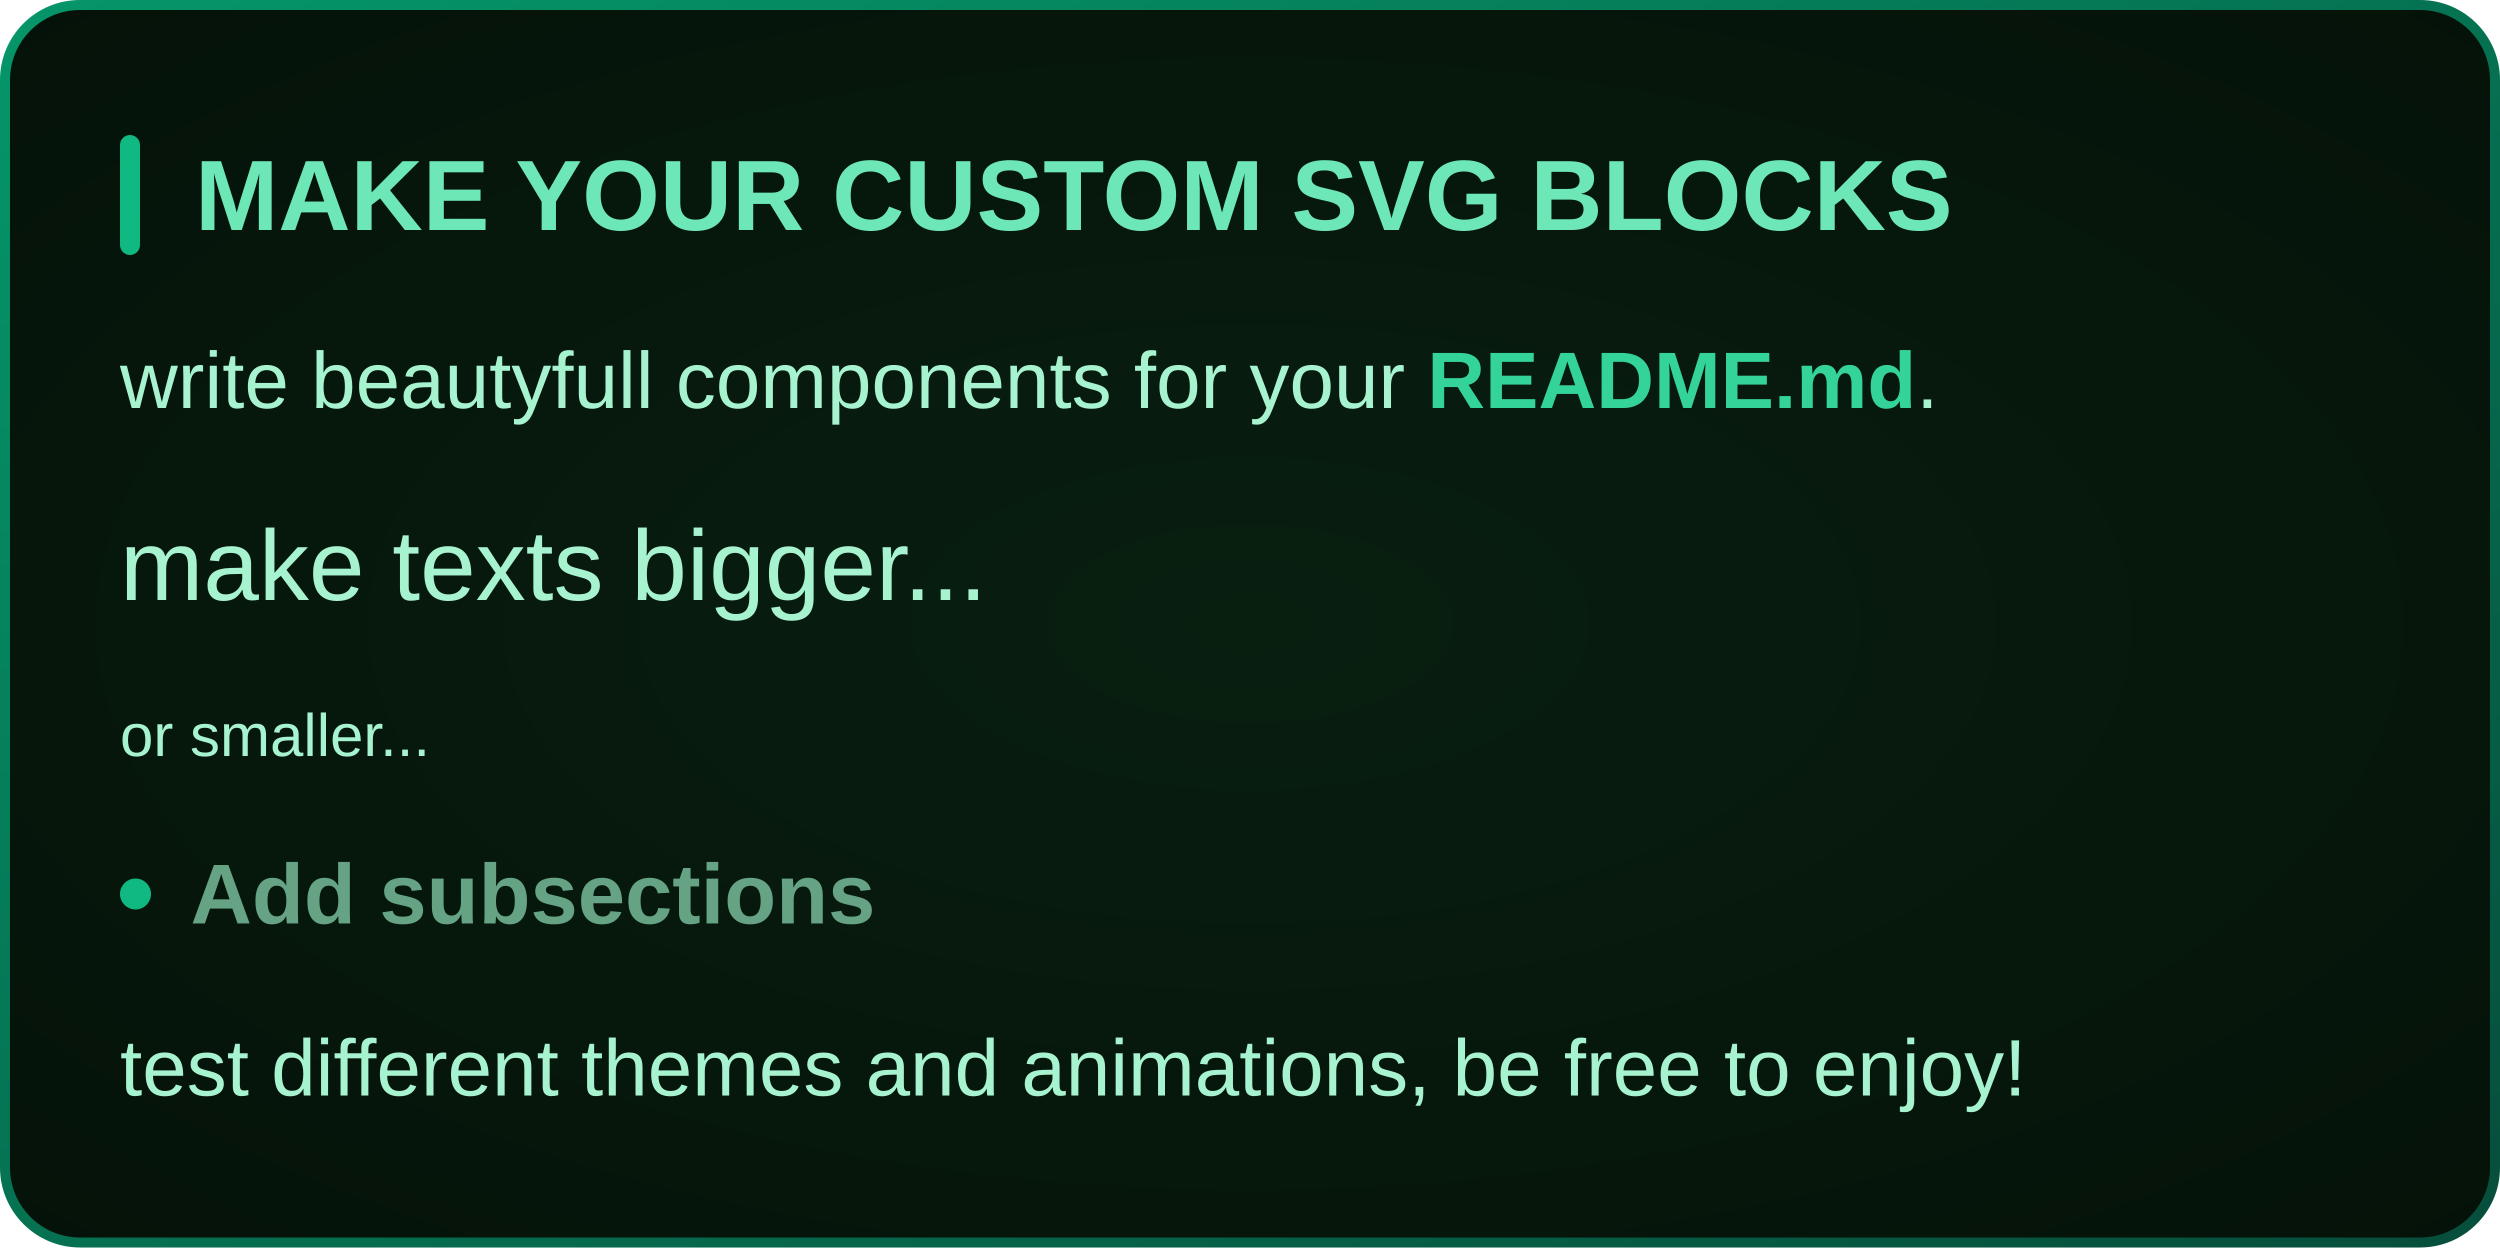
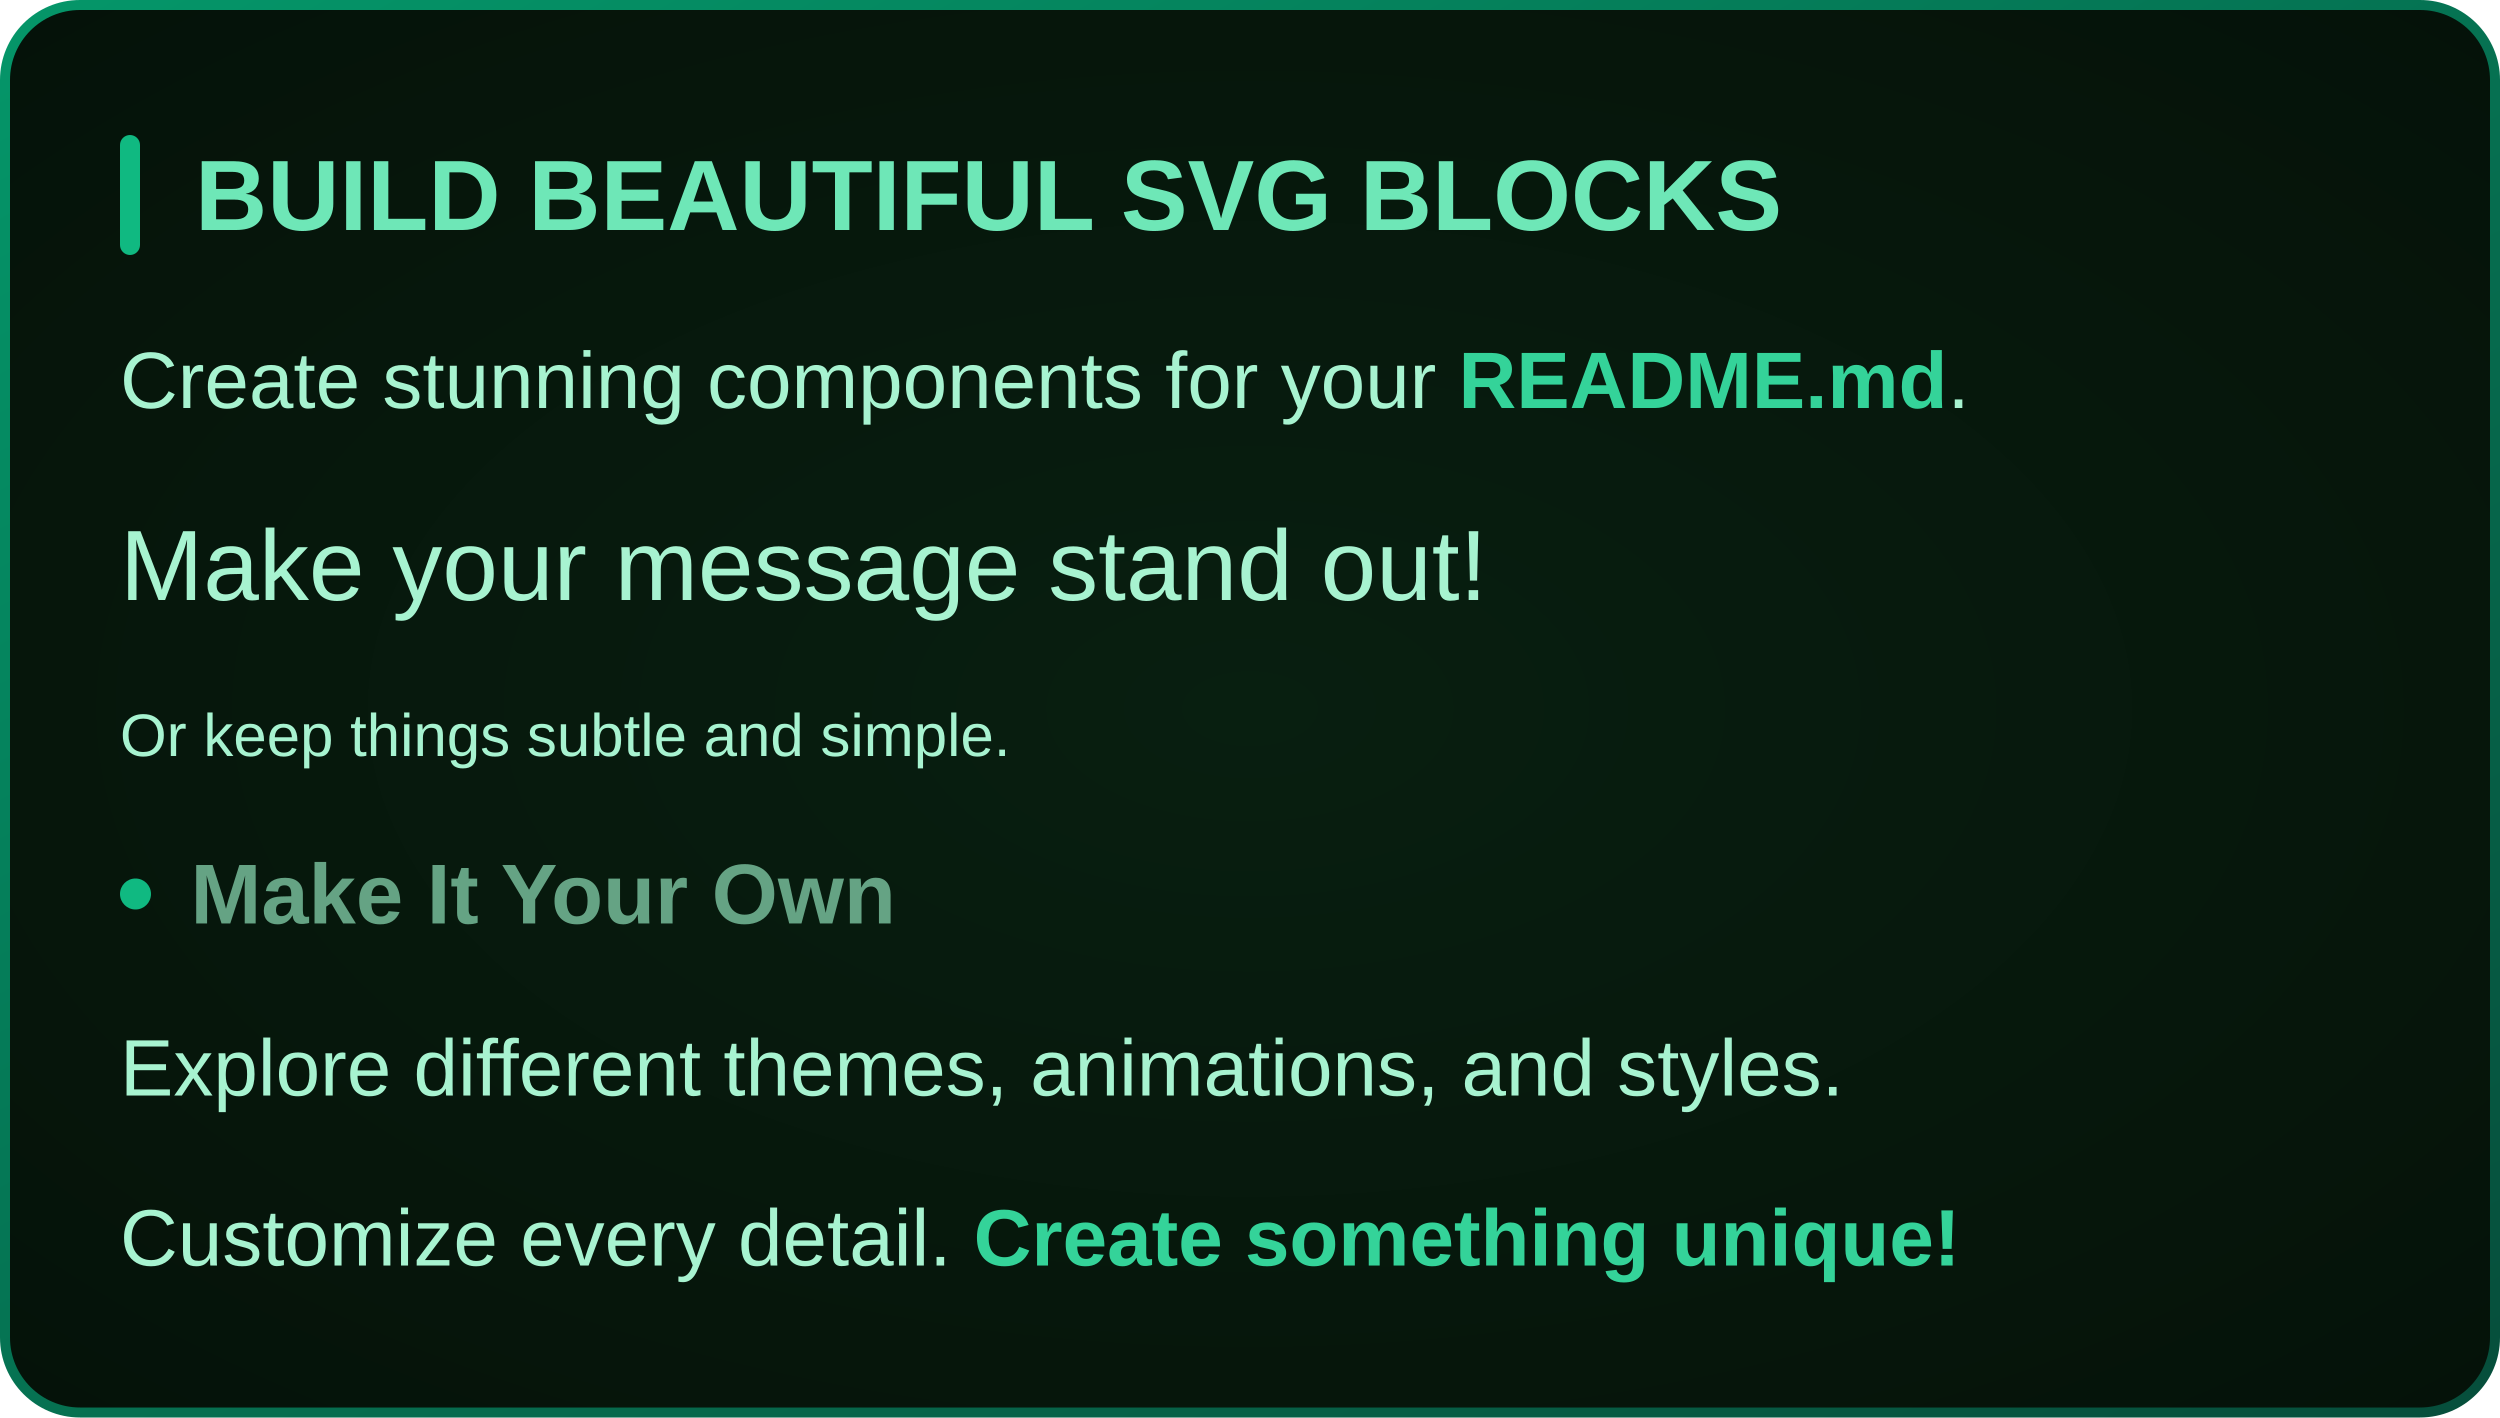
- <svg xmlns="http://www.w3.org/2000/svg" width="500" height="249.5" viewBox="0 0 500 249.5">
+ <svg xmlns="http://www.w3.org/2000/svg" width="500" height="283.5" viewBox="0 0 500 283.5">
  <style>
@keyframes entry {
  from { opacity: 0; transform: translateY(-24px); }
  to { opacity: 1; transform: none; }
}
.entry {
  animation: entry 0.8s ease-out both;
  transform-box: fill-box;
  transform-origin: center;
}
@media (prefers-reduced-motion: reduce) {
  .entry { animation: none; }
}
</style>
  <g class="entry">
    <defs>
      <radialGradient id="background" cx="0.5" cy="0.5" r="0.7">
        <stop offset="0" stop-color="#081F10" />
        <stop offset="1" stop-color="#051209" />
      </radialGradient>
      <linearGradient id="border" x1="0" y1="0" x2="1" y2="1">
        <stop offset="0" stop-color="#059669" />
        <stop offset="1" stop-color="#064E3B" />
      </linearGradient>
    </defs>
-     <rect x="1" y="1" width="498" height="247.5" rx="15" fill="url(#background)" stroke="none" stroke-width="2" />
-     <rect x="1" y="1" width="498" height="247.5" rx="15" fill="none" stroke="url(#border)" stroke-width="2" />
+     <rect x="1" y="1" width="498" height="281.5" rx="15" fill="url(#background)" stroke="none" stroke-width="2" />
+     <rect x="1" y="1" width="498" height="281.5" rx="15" fill="none" stroke="url(#border)" stroke-width="2" />
    <g font-family="Arial, Helvetica, sans-serif">
      <rect x="24.0" y="27.0" width="4" height="24.0" rx="2" fill="#10B981" />
-       <text x="39.0" y="46.0" font-size="20" fill="#6EE7B7" font-weight="700">MAKE YOUR CUSTOM SVG BLOCKS</text>
-       <text x="24.0" y="81.6" font-size="16" fill="#A7F3D0">write beautyfull components for your <tspan fill="#34D399" font-weight="700">README.md</tspan>.</text>
-       <text x="24.0" y="120.0" font-size="20" fill="#A7F3D0">make texts bigger...</text>
-       <text x="24.0" y="151.2" font-size="12" fill="#A7F3D0">or smaller...</text>
+       <text x="39.0" y="46.0" font-size="20" fill="#6EE7B7" font-weight="700">BUILD BEAUTIFUL SVG BLOCKS</text>
+       <text x="24.0" y="81.6" font-size="16" fill="#A7F3D0">Create stunning components for your <tspan fill="#34D399" font-weight="700">README.md</tspan>.</text>
+       <text x="24.0" y="120.0" font-size="20" fill="#A7F3D0">Make your message stand out!</text>
+       <text x="24.0" y="151.2" font-size="12" fill="#A7F3D0">Or keep things subtle and simple.</text>
      <circle cx="27.1" cy="178.8" r="3.1" fill="#10B981" />
-       <text x="38.1" y="184.7" font-size="17" fill="#65A384" font-weight="700">Add subsections</text>
-       <text x="24.0" y="219.1" font-size="16" fill="#A7F3D0">test different themes and animations, be free to enjoy!</text>
+       <text x="38.1" y="184.7" font-size="17" fill="#65A384" font-weight="700">Make It Your Own</text>
+       <text x="24.0" y="219.1" font-size="16" fill="#A7F3D0">Explore different themes, animations, and styles.</text>
+       <text x="24.0" y="253.1" font-size="16" fill="#A7F3D0">Customize every detail. <tspan fill="#34D399" font-weight="700">Create something unique!</tspan>
+       </text>
    </g>
  </g>
</svg>
